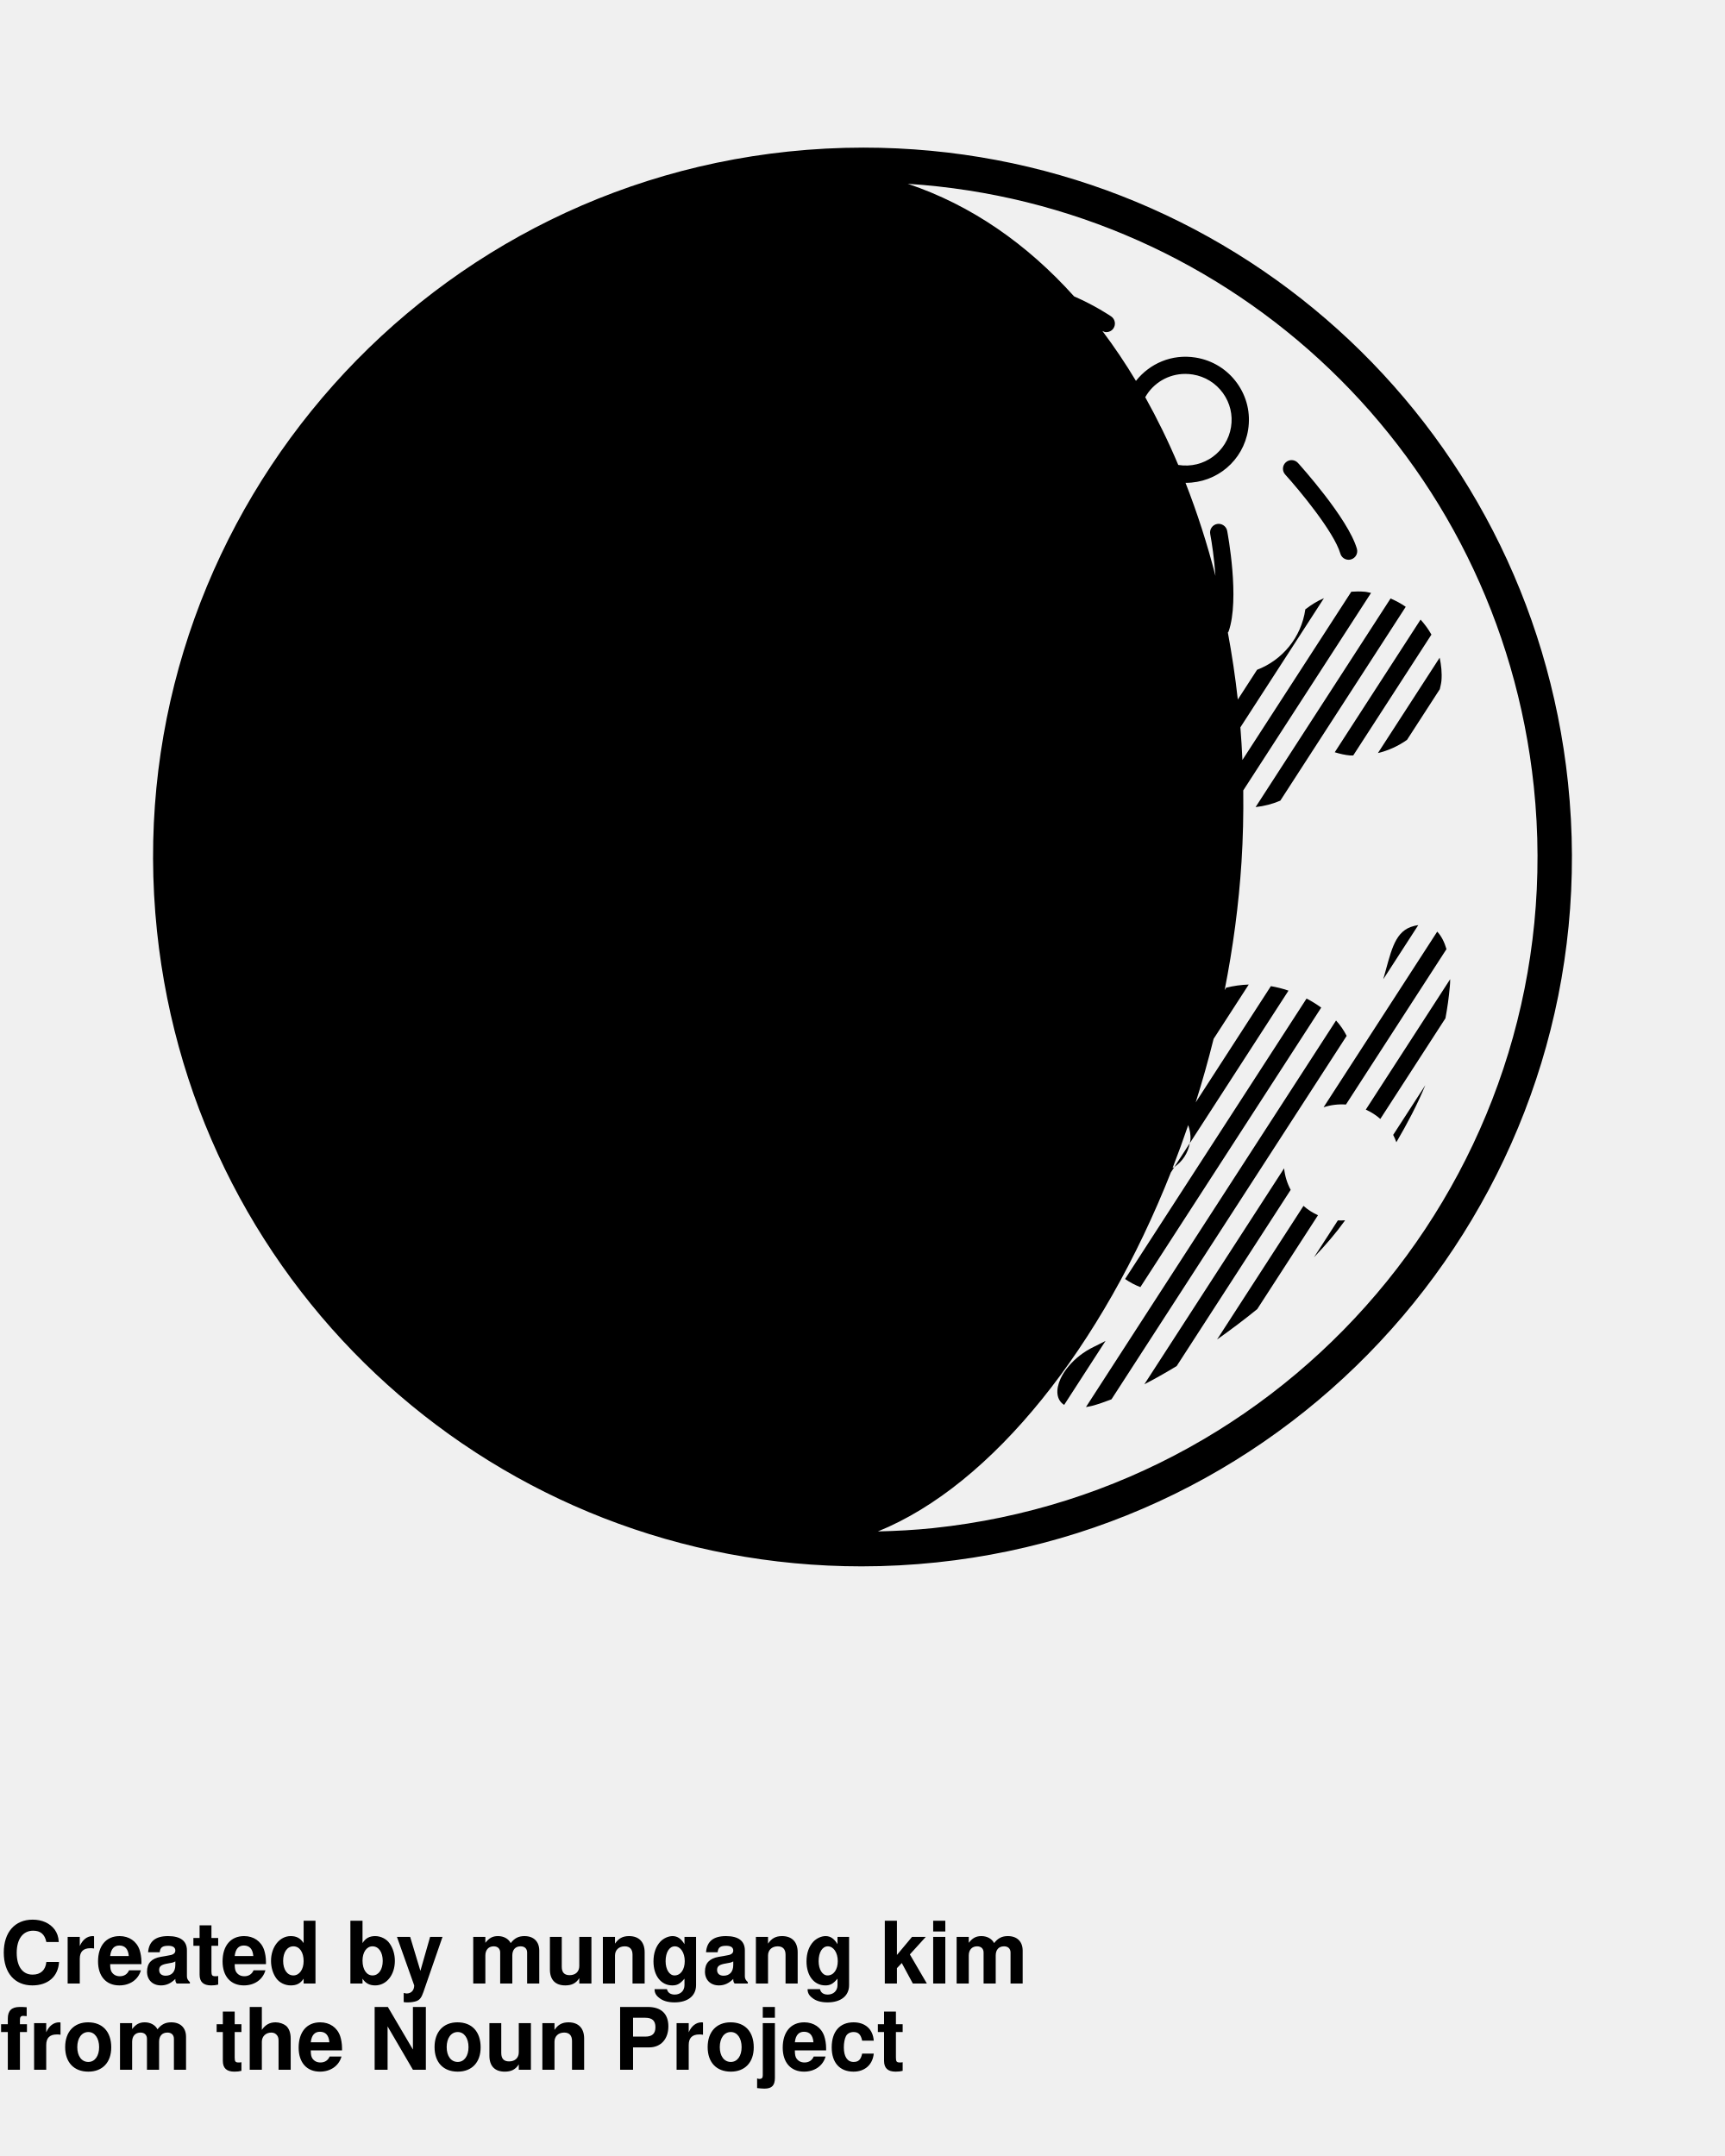
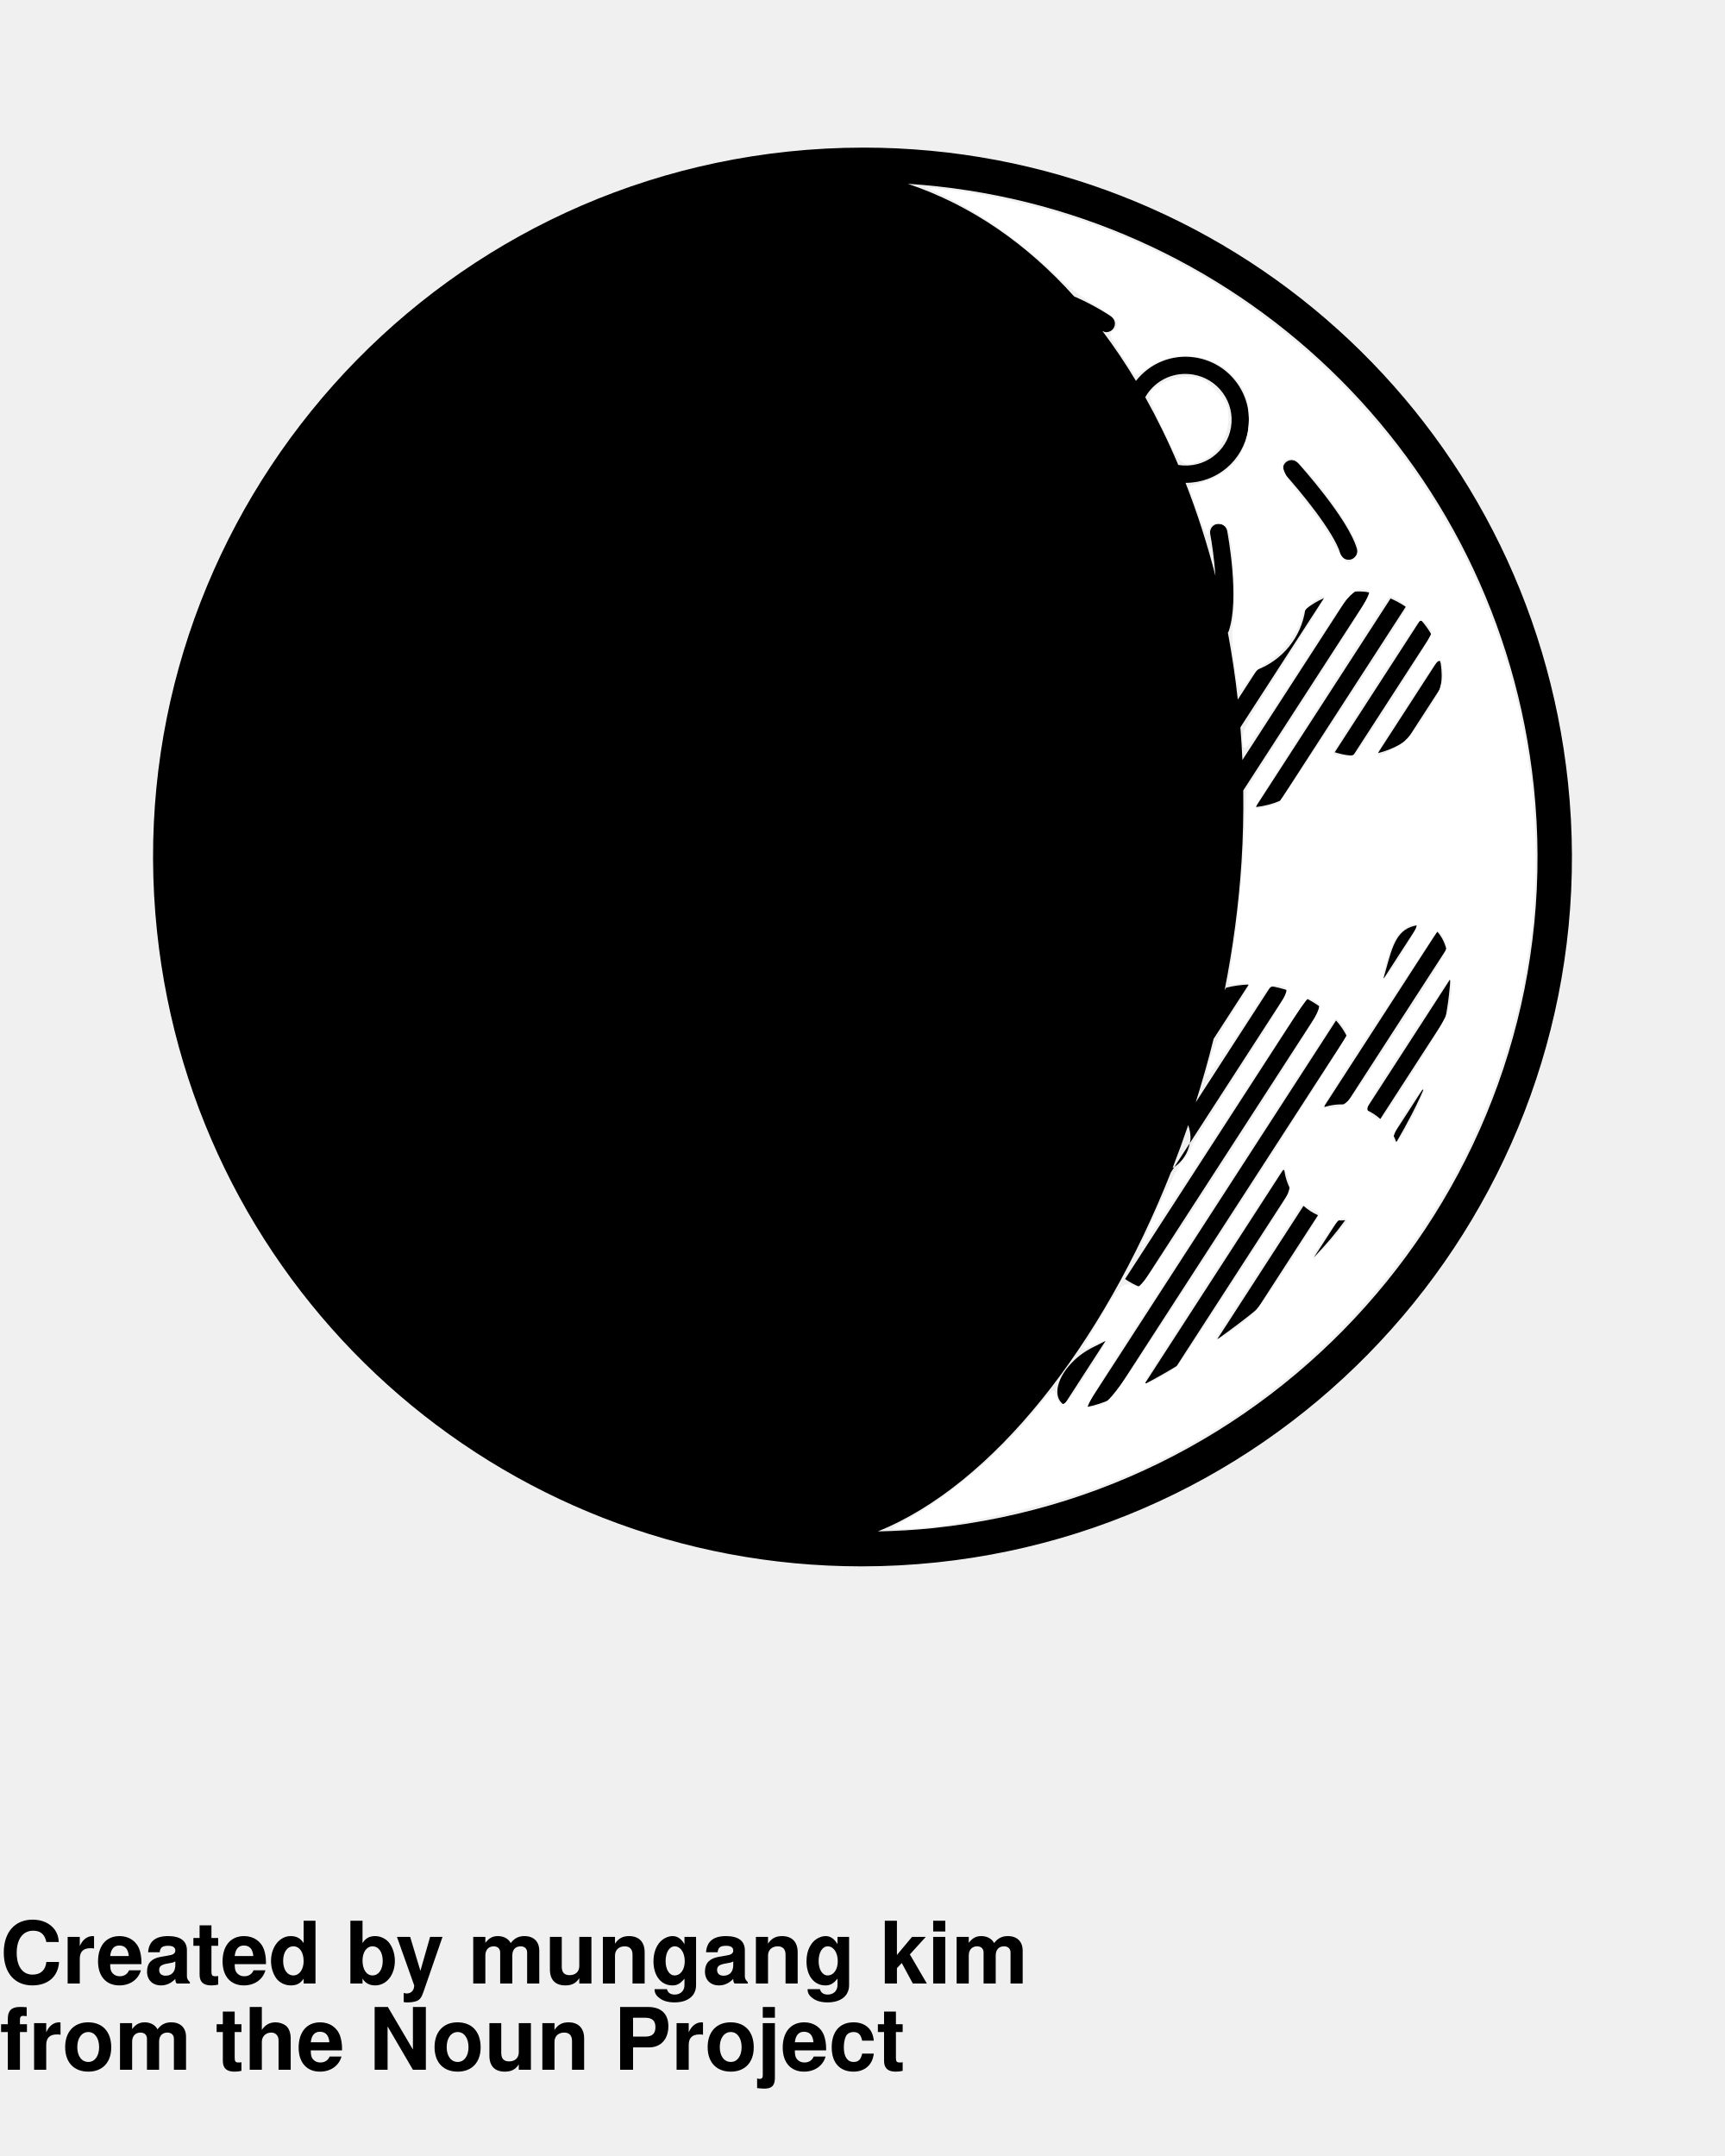
- <svg xmlns="http://www.w3.org/2000/svg" version="1.1" x="0px" y="0px" viewBox="0 0 100 125" enable-background="new 0 0 100 100" xml:space="preserve">
-   <g>
-     <path d="M90.899,45.384C88.689,24.39,71.127,8.558,50.048,8.558c-1.443,0-2.908,0.077-4.352,0.229   C23.145,11.161,6.728,31.437,9.101,53.988c2.208,20.994,19.771,36.826,40.851,36.826c1.443,0,2.907-0.078,4.352-0.23   C76.854,88.213,93.272,67.936,90.899,45.384z M66.391,23.029c0.459-0.816,1.331-1.351,2.321-1.351c0.143,0,0.288,0.012,0.435,0.035   c0.709,0.114,1.331,0.497,1.75,1.078c0.414,0.573,0.579,1.273,0.467,1.97c-0.231,1.43-1.572,2.436-3.059,2.195   C67.729,25.589,67.088,24.279,66.391,23.029z M54.094,88.596c-1.063,0.111-2.136,0.168-3.204,0.193   c6.682-2.705,13.016-10.785,16.987-20.816l0.203-0.312c-0.034,0.023-0.071,0.039-0.106,0.061c0.319-0.818,0.621-1.65,0.908-2.492   c0.094,0.273,0.153,0.559,0.127,0.863c-0.006,0.064-0.024,0.125-0.036,0.188l5.722-8.846c-0.348-0.121-0.689-0.203-1.021-0.26   l-4.358,6.738c0.383-1.211,0.729-2.439,1.039-3.684l2.036-3.148c-0.449,0.016-0.885,0.078-1.309,0.184l-0.089,0.139   c0.484-2.447,0.818-4.934,0.978-7.422c0.089-1.387,0.118-2.774,0.102-4.156l7.408-11.45c-0.125-0.021-0.244-0.059-0.371-0.069   c-0.262-0.023-0.521-0.019-0.773-0.001l-6.313,9.757c-0.028-0.633-0.067-1.264-0.118-1.893l4.844-7.489   c-0.392,0.165-0.746,0.393-1.079,0.647c-0.234,1.636-1.335,2.944-2.798,3.505l-1.116,1.725c-0.145-1.312-0.34-2.609-0.577-3.887   c0.011-0.021,0.034-0.032,0.042-0.056c0.662-1.88-0.052-5.679-0.082-5.839c-0.052-0.271-0.321-0.446-0.585-0.397   c-0.271,0.052-0.449,0.313-0.397,0.585c0.094,0.492,0.234,1.433,0.303,2.425c-0.477-1.864-1.06-3.667-1.735-5.396   c0.004,0,0.008,0.001,0.012,0.001c1.809,0,3.33-1.291,3.616-3.07c0.156-0.96-0.072-1.924-0.643-2.715   c-0.575-0.797-1.428-1.322-2.401-1.479c-1.381-0.223-2.667,0.351-3.458,1.353c-0.607-1.014-1.258-1.979-1.946-2.895   c0.072,0.038,0.148,0.07,0.226,0.07c0.16,0,0.316-0.076,0.414-0.218c0.155-0.229,0.097-0.539-0.131-0.695   c-0.062-0.042-0.943-0.638-2.15-1.163c-2.719-3.025-5.955-5.294-9.642-6.526c18.893,1.224,34.28,15.829,36.293,34.942   C91.168,67.049,75.549,86.338,54.094,88.596z" />
-     <path d="M81.567,42.895l1.9-2.938c0.033-0.16,0.078-0.314,0.094-0.479c0.041-0.465-0.012-0.913-0.102-1.348l-3.58,5.531   C80.497,43.512,81.065,43.251,81.567,42.895z" />
-     <path d="M78.274,43.801c0.059,0.005,0.115-0.005,0.174-0.002l4.533-7.006c-0.174-0.313-0.389-0.603-0.629-0.87l-4.975,7.691   C77.667,43.702,77.962,43.774,78.274,43.801z" />
-     <path d="M80.612,34.699l-7.824,12.094c0.502-0.055,0.986-0.181,1.434-0.374l7.27-11.238C81.218,34.991,80.923,34.832,80.612,34.699   z" />
-     <path d="M80.019,64.873l3.775-5.836c0.111-0.598,0.199-1.209,0.254-1.846c0.014-0.125,0.02-0.27,0.02-0.42l-4.891,7.562   C79.486,64.473,79.769,64.652,80.019,64.873z" />
-     <path d="M75.565,69.914l-5.01,7.746c0.787-0.557,1.572-1.146,2.328-1.76l3.522-5.443C76.098,70.316,75.815,70.137,75.565,69.914z" />
-     <path d="M74.441,67.736l-8.101,12.521c0.604-0.312,1.232-0.666,1.875-1.059l6.607-10.213   C74.618,68.605,74.486,68.182,74.441,67.736z" />
-     <path d="M83.317,54.014l-6.588,10.184c0.406-0.135,0.845-0.191,1.297-0.16l5.828-9.01C83.735,54.629,83.562,54.271,83.317,54.014z" />
-     <path d="M80.188,56.777l2.031-3.141c-0.141,0.02-0.283,0.051-0.441,0.109C80.8,54.111,80.622,55.268,80.188,56.777z" />
-     <path d="M77.452,59.166L67.274,74.898l-0.896,1.385l-3.424,5.295c0.115-0.02,0.23-0.039,0.361-0.072   c0.344-0.09,0.723-0.225,1.119-0.377l13.633-21.072C77.905,59.738,77.702,59.439,77.452,59.166z" />
-     <path d="M76.593,58.418c-0.271-0.195-0.553-0.371-0.85-0.525L65.222,74.154c0.273,0.189,0.568,0.348,0.887,0.469L76.593,58.418z" />
-     <path d="M63.423,78.08c-0.609,0.293-1.104,0.691-1.465,1.121c-0.205,0.24-0.365,0.49-0.477,0.734   c-0.293,0.639-0.248,1.23,0.209,1.518l2.4-3.711C63.876,77.854,63.659,77.967,63.423,78.08z" />
-     <path d="M80.948,66.225c0.636-1.088,1.214-2.178,1.68-3.309l-1.864,2.883C80.837,65.936,80.894,66.078,80.948,66.225z" />
-     <path d="M76.173,72.895c0.676-0.709,1.281-1.414,1.766-2.092c0.013-0.018,0.024-0.035,0.037-0.053   c-0.139,0.008-0.277,0.016-0.419,0.006L76.173,72.895z" />
-     <path d="M68.973,66.279L68.08,67.66C68.54,67.346,68.869,66.859,68.973,66.279z" />
-     <path d="M75.244,26.84c-0.186-0.204-0.501-0.219-0.706-0.034c-0.204,0.185-0.22,0.501-0.034,0.706   c0.762,0.84,2.822,3.303,3.197,4.582c0.063,0.219,0.263,0.36,0.479,0.36c0.046,0,0.094-0.007,0.141-0.021   c0.265-0.077,0.417-0.354,0.339-0.619C78.146,30.053,75.362,26.971,75.244,26.84z" />
+ <svg xmlns="http://www.w3.org/2000/svg" version="1.1" x="0px" y="0px" viewBox="0 0 100 125" enable-background="new 0 0 100 100" xml:space="preserve" id="svg17">
+   <defs id="defs17" />
+   <g id="g16">
+     <path d="M90.899,45.384C88.689,24.39,71.127,8.558,50.048,8.558c-1.443,0-2.908,0.077-4.352,0.229   C23.145,11.161,6.728,31.437,9.101,53.988c2.208,20.994,19.771,36.826,40.851,36.826c1.443,0,2.907-0.078,4.352-0.23   C76.854,88.213,93.272,67.936,90.899,45.384z M66.391,23.029c0.459-0.816,1.331-1.351,2.321-1.351c0.143,0,0.288,0.012,0.435,0.035   c0.709,0.114,1.331,0.497,1.75,1.078c0.414,0.573,0.579,1.273,0.467,1.97c-0.231,1.43-1.572,2.436-3.059,2.195   C67.729,25.589,67.088,24.279,66.391,23.029z M54.094,88.596c-1.063,0.111-2.136,0.168-3.204,0.193   c6.682-2.705,13.016-10.785,16.987-20.816l0.203-0.312c-0.034,0.023-0.071,0.039-0.106,0.061c0.319-0.818,0.621-1.65,0.908-2.492   c0.094,0.273,0.153,0.559,0.127,0.863c-0.006,0.064-0.024,0.125-0.036,0.188l5.722-8.846c-0.348-0.121-0.689-0.203-1.021-0.26   l-4.358,6.738c0.383-1.211,0.729-2.439,1.039-3.684l2.036-3.148c-0.449,0.016-0.885,0.078-1.309,0.184l-0.089,0.139   c0.484-2.447,0.818-4.934,0.978-7.422c0.089-1.387,0.118-2.774,0.102-4.156l7.408-11.45c-0.125-0.021-0.244-0.059-0.371-0.069   c-0.262-0.023-0.521-0.019-0.773-0.001l-6.313,9.757c-0.028-0.633-0.067-1.264-0.118-1.893l4.844-7.489   c-0.392,0.165-0.746,0.393-1.079,0.647c-0.234,1.636-1.335,2.944-2.798,3.505l-1.116,1.725c-0.145-1.312-0.34-2.609-0.577-3.887   c0.011-0.021,0.034-0.032,0.042-0.056c0.662-1.88-0.052-5.679-0.082-5.839c-0.052-0.271-0.321-0.446-0.585-0.397   c-0.271,0.052-0.449,0.313-0.397,0.585c0.094,0.492,0.234,1.433,0.303,2.425c-0.477-1.864-1.06-3.667-1.735-5.396   c0.004,0,0.008,0.001,0.012,0.001c1.809,0,3.33-1.291,3.616-3.07c0.156-0.96-0.072-1.924-0.643-2.715   c-0.575-0.797-1.428-1.322-2.401-1.479c-1.381-0.223-2.667,0.351-3.458,1.353c-0.607-1.014-1.258-1.979-1.946-2.895   c0.072,0.038,0.148,0.07,0.226,0.07c0.16,0,0.316-0.076,0.414-0.218c0.155-0.229,0.097-0.539-0.131-0.695   c-0.062-0.042-0.943-0.638-2.15-1.163c-2.719-3.025-5.955-5.294-9.642-6.526c18.893,1.224,34.28,15.829,36.293,34.942   C91.168,67.049,75.549,86.338,54.094,88.596z" id="path1" />
+     <path d="M81.567,42.895l1.9-2.938c0.033-0.16,0.078-0.314,0.094-0.479c0.041-0.465-0.012-0.913-0.102-1.348l-3.58,5.531   C80.497,43.512,81.065,43.251,81.567,42.895z" id="path2" />
+     <path d="M78.274,43.801c0.059,0.005,0.115-0.005,0.174-0.002l4.533-7.006c-0.174-0.313-0.389-0.603-0.629-0.87l-4.975,7.691   C77.667,43.702,77.962,43.774,78.274,43.801z" id="path3" />
+     <path d="M80.612,34.699l-7.824,12.094c0.502-0.055,0.986-0.181,1.434-0.374l7.27-11.238C81.218,34.991,80.923,34.832,80.612,34.699   z" id="path4" />
+     <path d="M80.019,64.873l3.775-5.836c0.111-0.598,0.199-1.209,0.254-1.846c0.014-0.125,0.02-0.27,0.02-0.42l-4.891,7.562   C79.486,64.473,79.769,64.652,80.019,64.873z" id="path5" />
+     <path d="M75.565,69.914l-5.01,7.746c0.787-0.557,1.572-1.146,2.328-1.76l3.522-5.443C76.098,70.316,75.815,70.137,75.565,69.914z" id="path6" />
+     <path d="M74.441,67.736l-8.101,12.521c0.604-0.312,1.232-0.666,1.875-1.059l6.607-10.213   C74.618,68.605,74.486,68.182,74.441,67.736z" id="path7" />
+     <path d="M83.317,54.014l-6.588,10.184c0.406-0.135,0.845-0.191,1.297-0.16l5.828-9.01C83.735,54.629,83.562,54.271,83.317,54.014z" id="path8" />
+     <path d="M80.188,56.777l2.031-3.141c-0.141,0.02-0.283,0.051-0.441,0.109C80.8,54.111,80.622,55.268,80.188,56.777z" id="path9" />
+     <path d="M77.452,59.166L67.274,74.898l-0.896,1.385l-3.424,5.295c0.115-0.02,0.23-0.039,0.361-0.072   c0.344-0.09,0.723-0.225,1.119-0.377l13.633-21.072C77.905,59.738,77.702,59.439,77.452,59.166z" id="path10" />
+     <path d="M76.593,58.418c-0.271-0.195-0.553-0.371-0.85-0.525L65.222,74.154c0.273,0.189,0.568,0.348,0.887,0.469L76.593,58.418z" id="path11" />
+     <path d="M63.423,78.08c-0.609,0.293-1.104,0.691-1.465,1.121c-0.205,0.24-0.365,0.49-0.477,0.734   c-0.293,0.639-0.248,1.23,0.209,1.518l2.4-3.711C63.876,77.854,63.659,77.967,63.423,78.08z" id="path12" />
+     <path d="M80.948,66.225c0.636-1.088,1.214-2.178,1.68-3.309l-1.864,2.883C80.837,65.936,80.894,66.078,80.948,66.225z" id="path13" />
+     <path d="M76.173,72.895c0.676-0.709,1.281-1.414,1.766-2.092c0.013-0.018,0.024-0.035,0.037-0.053   c-0.139,0.008-0.277,0.016-0.419,0.006L76.173,72.895z" id="path14" />
+     <path d="M68.973,66.279L68.08,67.66C68.54,67.346,68.869,66.859,68.973,66.279z" id="path15" />
+     <path d="M75.244,26.84c-0.186-0.204-0.501-0.219-0.706-0.034c-0.204,0.185-0.22,0.501-0.034,0.706   c0.762,0.84,2.822,3.303,3.197,4.582c0.063,0.219,0.263,0.36,0.479,0.36c0.046,0,0.094-0.007,0.141-0.021   c0.265-0.077,0.417-0.354,0.339-0.619C78.146,30.053,75.362,26.971,75.244,26.84z" id="path16" />
  </g>
-   <text x="0" y="115" fill="#000000" font-size="5px" font-weight="bold" font-family="'Helvetica Neue', Helvetica, Arial-Unicode, Arial, Sans-serif">Created by mungang kim</text>
-   <text x="0" y="120" fill="#000000" font-size="5px" font-weight="bold" font-family="'Helvetica Neue', Helvetica, Arial-Unicode, Arial, Sans-serif">from the Noun Project</text>
+   <text x="0" y="115" fill="#000000" font-size="5px" font-weight="bold" font-family="'Helvetica Neue', Helvetica, Arial-Unicode, Arial, Sans-serif" id="text16">Created by mungang kim</text>
+   <text x="0" y="120" fill="#000000" font-size="5px" font-weight="bold" font-family="'Helvetica Neue', Helvetica, Arial-Unicode, Arial, Sans-serif" id="text17">from the Noun Project</text>
+   <path style="fill:#ffffff;stroke-width:0.196" d="m 52.763,87.982 c 2.327,-1.254 5.322,-3.836 7.341,-6.33 0.828,-1.023 1.037,-1.19 1.086,-0.868 0.033,0.219 0.17,0.489 0.304,0.601 0.183,0.152 0.549,-0.267 1.467,-1.675 0.673,-1.032 1.183,-1.917 1.135,-1.966 -0.049,-0.049 -0.361,0.052 -0.695,0.225 -0.333,0.172 -0.606,0.266 -0.606,0.209 0,-0.057 0.504,-0.946 1.121,-1.976 1.116,-1.864 1.168,-1.905 2.014,-1.587 0.217,0.081 1.677,-2.036 5.552,-8.05 4.824,-7.486 5.229,-8.181 4.91,-8.415 -0.192,-0.14 -0.445,-0.255 -0.563,-0.255 -0.118,0 -2.323,3.26 -4.899,7.244 -2.576,3.984 -4.71,7.218 -4.741,7.186 -0.134,-0.134 1.939,-4.529 2.387,-5.061 0.269,-0.32 0.49,-0.659 0.49,-0.752 0,-0.093 1.293,-2.166 2.873,-4.607 2.27,-3.506 2.815,-4.474 2.596,-4.612 -0.536,-0.34 -0.963,-0.174 -1.424,0.553 -2.133,3.363 -3.284,4.982 -3.171,4.457 0.338,-1.566 0.572,-2.122 1.478,-3.51 0.538,-0.824 0.978,-1.582 0.978,-1.684 0,-0.102 -0.264,-0.132 -0.588,-0.067 -0.323,0.065 -0.587,0.04 -0.587,-0.054 4.96e-4,-0.094 0.169,-1.318 0.375,-2.718 0.206,-1.401 0.438,-3.888 0.516,-5.527 l 0.142,-2.98 3.686,-5.699 c 2.608,-4.033 3.607,-5.73 3.416,-5.803 -0.85,-0.326 -1.129,-0.009 -4.203,4.769 -2.973,4.621 -3.053,4.724 -3.111,3.989 -0.053,-0.676 0.195,-1.148 2.389,-4.542 1.347,-2.083 2.415,-3.821 2.375,-3.861 -0.215,-0.215 -1.253,0.681 -1.35,1.167 -0.174,0.87 -1.027,2.003 -1.943,2.582 -0.462,0.292 -1,0.801 -1.194,1.13 -0.194,0.329 -0.392,0.56 -0.439,0.513 -0.253,-0.253 -0.561,-3.258 -0.406,-3.961 0.185,-0.84 0.043,-4.128 -0.219,-5.091 -0.122,-0.448 -0.274,-0.588 -0.636,-0.588 -0.357,0 -0.493,0.121 -0.544,0.485 -0.05,0.358 -0.211,0.075 -0.611,-1.078 l -0.542,-1.563 0.76,-0.233 c 1.781,-0.546 2.715,-1.814 2.715,-3.687 0,-1.217 -0.281,-1.896 -1.109,-2.68 -1.197,-1.133 -3.154,-1.297 -4.592,-0.385 l -0.879,0.558 -0.803,-1.209 c -0.713,-1.073 -0.767,-1.233 -0.481,-1.419 0.482,-0.315 0.092,-0.828 -1.163,-1.533 -0.584,-0.328 -1.583,-1.105 -2.22,-1.727 -1.914,-1.869 -4.393,-3.608 -6.597,-4.629 l -0.866,-0.401 1.078,0.107 c 1.947,0.193 5.153,0.907 7.457,1.661 13.339,4.367 23.277,15.605 26.035,29.441 1.33,6.672 0.93,13.268 -1.196,19.738 -3.682,11.201 -12.37,20.265 -23.381,24.392 -3.397,1.273 -9.005,2.463 -11.521,2.446 -0.588,-0.004 -0.551,-0.045 0.608,-0.67 z m 11.168,-6.591 c 0.519,-0.181 1.594,-1.737 7.376,-10.674 3.723,-5.754 6.766,-10.574 6.763,-10.711 -0.007,-0.295 -0.541,-1.041 -0.659,-0.92 -0.045,0.046 -2.279,3.478 -4.964,7.627 -2.685,4.149 -5.952,9.196 -7.26,11.217 -1.308,2.02 -2.262,3.674 -2.121,3.674 0.142,0 0.531,-0.095 0.865,-0.212 z m 3.328,-1.531 c 0.4,-0.204 0.873,-0.535 1.052,-0.735 0.179,-0.2 1.736,-2.546 3.459,-5.214 3.095,-4.79 3.131,-4.859 2.921,-5.542 -0.17,-0.554 -0.26,-0.642 -0.451,-0.44 -0.246,0.26 -7.359,11.228 -7.727,11.915 -0.256,0.479 -0.167,0.48 0.746,0.015 z m 4.603,-3.034 c 0.834,-0.605 1.419,-1.335 2.872,-3.584 1.003,-1.553 1.791,-2.852 1.751,-2.887 -0.192,-0.165 -0.995,-0.533 -1.038,-0.475 -0.027,0.036 -1.017,1.564 -2.199,3.396 -1.182,1.832 -2.318,3.587 -2.523,3.9 -0.463,0.705 -0.207,0.626 1.138,-0.35 z m 6.212,-6.048 c 0.001,-0.081 -0.127,-0.147 -0.286,-0.147 -0.262,0 -1.683,1.97 -1.663,2.306 0.011,0.182 1.946,-1.962 1.949,-2.159 z m 3.947,-6.286 c 0.866,-1.697 0.572,-1.783 -0.461,-0.135 -0.499,0.796 -0.851,1.567 -0.79,1.728 0.143,0.373 0.442,-0.007 1.251,-1.593 z m -0.047,-2.42 c 1.012,-1.581 1.914,-3.189 2.004,-3.574 0.224,-0.965 0.218,-1.902 -0.011,-1.669 -0.101,0.102 -1.245,1.817 -2.543,3.811 -2.351,3.611 -2.358,3.626 -1.95,3.967 0.225,0.189 0.466,0.342 0.535,0.341 0.069,-7.64e-4 0.954,-1.295 1.966,-2.876 z m -1.406,-1.728 c 3.559,-5.475 3.439,-5.251 3.164,-5.855 -0.128,-0.281 -0.297,-0.512 -0.376,-0.512 -0.148,0 -6.343,9.47 -6.553,10.017 -0.099,0.258 5.98e-4,0.289 0.614,0.189 0.702,-0.114 0.832,-0.273 3.151,-3.84 z m 0.741,-5.104 c 0.508,-0.815 0.869,-1.535 0.804,-1.6 -0.213,-0.213 -1.049,0.367 -1.294,0.899 -0.4,0.866 -0.755,2.183 -0.589,2.183 0.086,0 0.572,-0.666 1.08,-1.481 z m -7.203,-8.691 c 0.215,-0.112 7.219,-10.762 7.428,-11.296 0.072,-0.182 -0.887,-0.781 -1.008,-0.63 -0.318,0.397 -7.562,11.726 -7.659,11.977 -0.114,0.296 -0.053,0.326 0.431,0.21 0.31,-0.074 0.673,-0.192 0.807,-0.262 z m 6.784,-6.3 c 1.146,-1.786 2.083,-3.384 2.083,-3.552 0,-0.168 -0.137,-0.418 -0.304,-0.557 -0.249,-0.207 -0.349,-0.202 -0.554,0.025 -0.336,0.371 -4.824,7.332 -4.824,7.481 0,0.215 1.075,0.259 1.297,0.053 0.12,-0.112 1.156,-1.664 2.302,-3.45 z m -0.069,3.148 c 0.533,-0.272 1.066,-0.832 1.724,-1.812 0.992,-1.477 1.25,-2.254 1.023,-3.084 -0.12,-0.439 -0.312,-0.217 -1.855,2.145 -2.263,3.465 -2.258,3.449 -0.893,2.752 z M 78.55,32.316 c 0.269,-0.269 0.272,-0.385 0.028,-0.969 -0.381,-0.911 -1.652,-2.753 -2.698,-3.908 -0.617,-0.681 -0.964,-0.923 -1.198,-0.833 -0.578,0.222 -0.358,0.832 0.824,2.282 0.634,0.778 1.399,1.87 1.699,2.427 0.452,0.839 0.796,1.286 1.004,1.304 0.019,0.002 0.173,-0.135 0.341,-0.303 z" id="path17" />
+   <path style="fill:#ffffff;stroke-width:0.196" d="m 67.443,24.946 c -0.751,-1.585 -0.889,-2.028 -0.7,-2.256 0.411,-0.495 1.296,-0.845 2.138,-0.845 0.687,0 0.937,0.12 1.577,0.761 0.652,0.652 0.761,0.883 0.76,1.616 -9.36e-4,1.094 -0.588,2.068 -1.467,2.435 -1.191,0.498 -1.3,0.417 -2.309,-1.711 z" id="path18" />
</svg>
